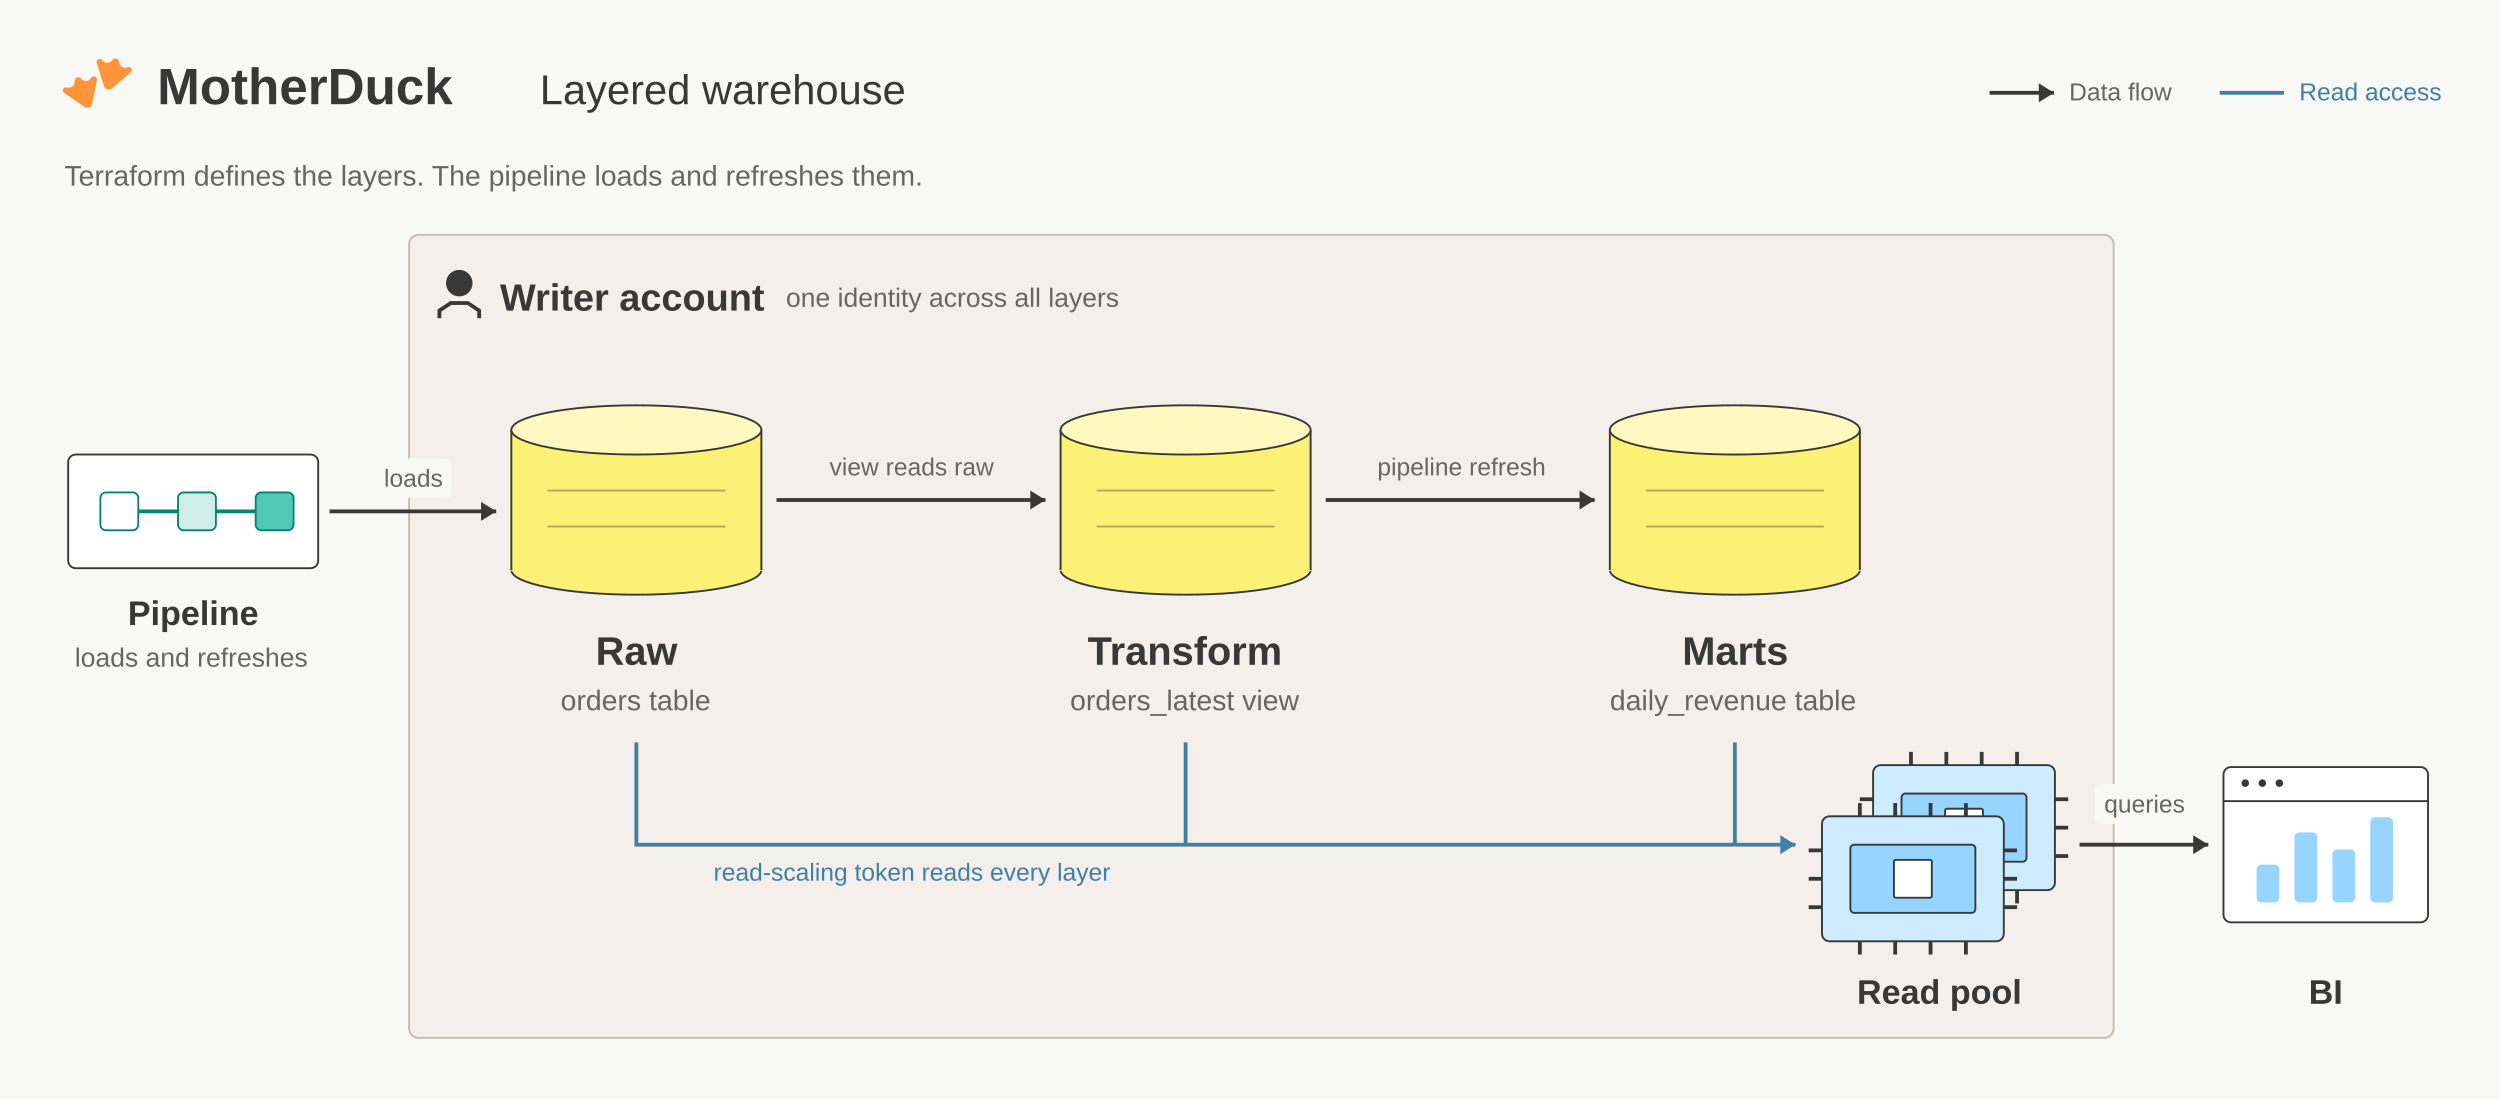
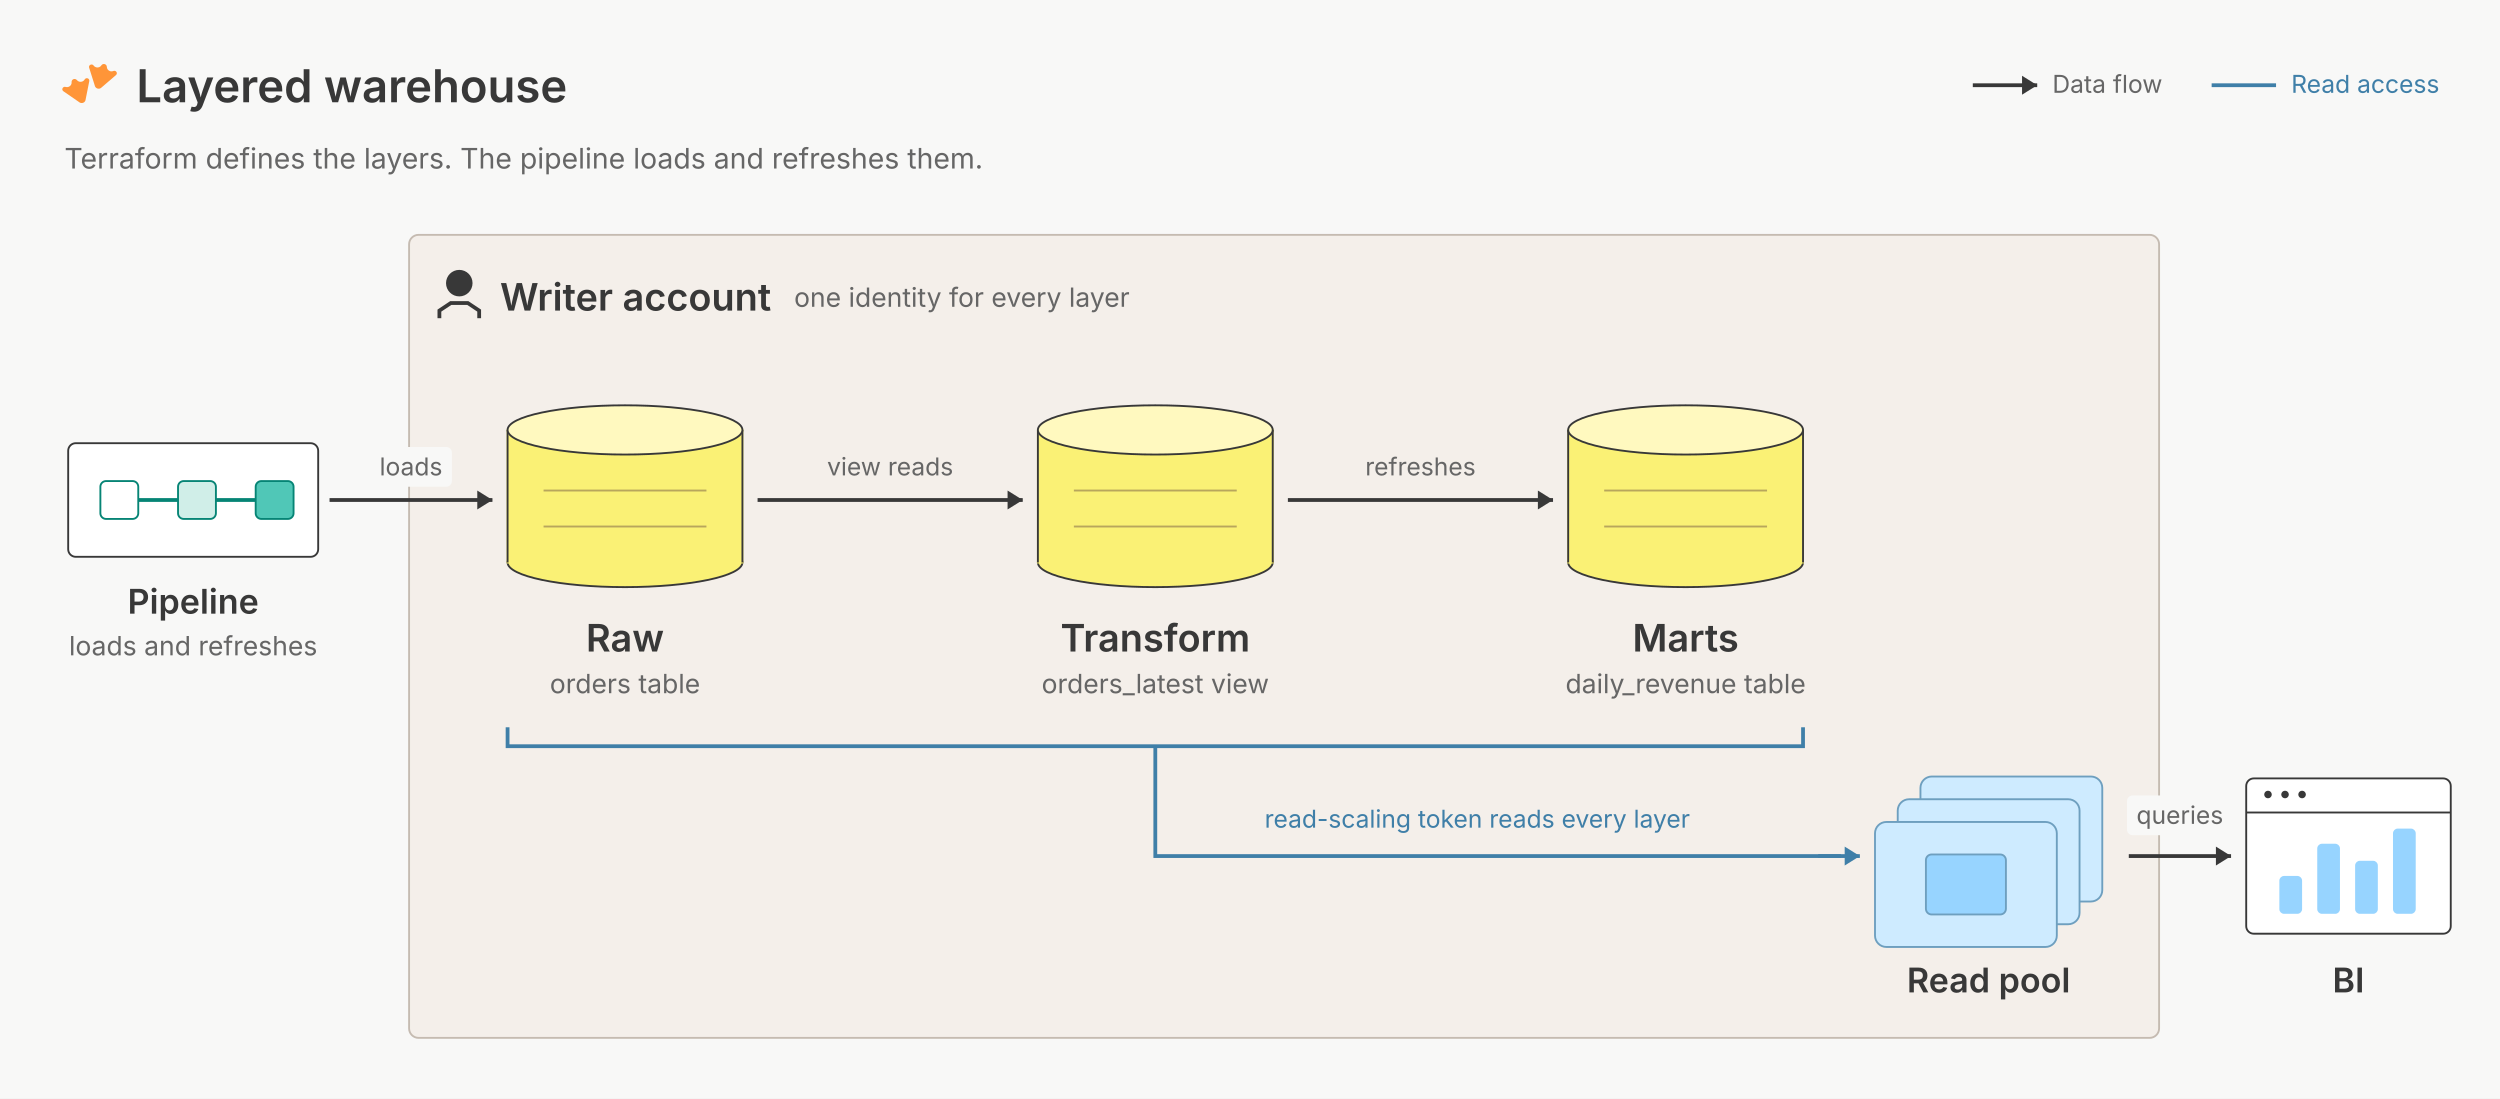
<svg xmlns="http://www.w3.org/2000/svg" width="1320" height="580" viewBox="0 0 1320 580" role="img" aria-labelledby="title desc">
  <rect width="1320" height="580" fill="#F8F8F7" />
-   <g transform="translate(32 26) scale(1.52)">
+   <g transform="translate(32 30) scale(1.2)">
    <path d="M1.221 15.147C1.221 15.147 8.015 19.886 8.429 20.123C8.828 20.359 9.412 20.414 9.924 20.22C10.437 20.025 10.822 19.581 10.936 19.136C11.064 18.691 12.617 10.685 12.617 10.685C12.631 10.574 12.674 10.254 12.503 9.948C12.26 9.531 11.719 9.309 11.235 9.448C10.968 9.525 10.74 9.698 10.594 9.934C10.508 10.087 10.352 10.338 10.067 10.56C9.853 10.727 9.64 10.824 9.54 10.865C8.671 11.213 7.702 10.921 7.147 10.226C6.805 9.796 6.192 9.629 5.651 9.837C5.395 9.937 5.177 10.117 5.031 10.349C4.885 10.582 4.818 10.855 4.839 11.13C4.939 11.992 4.44 12.853 3.557 13.201C3.105 13.373 2.608 13.388 2.146 13.242C2.046 13.214 1.691 13.131 1.335 13.326C0.893 13.548 0.665 14.076 0.779 14.549C0.864 14.868 1.121 15.077 1.221 15.147Z" fill="#FF9538" />
    <path d="M12.545 4.764C12.545 4.764 14.967 12.575 15.138 12.992C15.309 13.423 15.736 13.812 16.263 13.965C16.791 14.118 17.375 13.993 17.745 13.715C18.115 13.437 24.369 8.03 24.369 8.03C24.563 7.861 24.694 7.631 24.739 7.377C24.811 6.905 24.512 6.404 24.056 6.223C23.794 6.127 23.506 6.127 23.244 6.223C23.087 6.293 22.802 6.39 22.446 6.404C22.161 6.418 21.948 6.363 21.834 6.334C20.936 6.084 20.337 5.278 20.337 4.403C20.329 4.129 20.233 3.866 20.064 3.651C19.895 3.436 19.661 3.28 19.397 3.207C18.828 3.054 18.244 3.291 17.945 3.749C17.474 4.5 16.548 4.875 15.637 4.625C15.152 4.486 14.753 4.194 14.497 3.819C14.426 3.735 14.198 3.457 13.799 3.388C13.315 3.305 12.788 3.583 12.588 4.014C12.431 4.347 12.517 4.652 12.545 4.764Z" fill="#FF9538" />
  </g>
-   <text x="83" y="55" fill="#383838" font-family="Arial, sans-serif" font-size="27" font-weight="700">MotherDuck</text>
-   <text x="285" y="55" fill="#383838" font-family="Arial, sans-serif" font-size="22" font-weight="400">Layered warehouse</text>
-   <text x="34" y="98" fill="#666666" font-family="Arial, sans-serif" font-size="15" font-weight="400">Terraform defines the layers. The pipeline loads and refreshes them.</text>
-   <polyline points="1050.5,49 1084.5,49" fill="none" stroke="#383838" stroke-width="2" />
-   <polygon points="1084.5,49 1076.5,44 1076.5,54" fill="#383838" />
-   <text x="1092.5" y="53" fill="#666666" font-family="Arial, sans-serif" font-size="13" font-weight="400">Data flow</text>
-   <polyline points="1172.0,49 1206.0,49" fill="none" stroke="#3F7FA8" stroke-width="2" />
-   <text x="1214.0" y="53" fill="#3F7FA8" font-family="Arial, sans-serif" font-size="13" font-weight="400">Read access</text>
-   <rect x="36" y="240" width="132" height="60" rx="4" fill="#FFFFFF" stroke="#383838" />
-   <polyline points="57,270 148,270" fill="none" stroke="#068475" stroke-width="2" />
-   <rect x="53" y="260" width="20" height="20" rx="3" fill="#FFFFFF" stroke="#068475" />
-   <rect x="94" y="260" width="20" height="20" rx="3" fill="#D0EEE8" stroke="#068475" />
-   <rect x="135" y="260" width="20" height="20" rx="3" fill="#50C7B7" stroke="#068475" />
-   <text x="67.5" y="330" fill="#383838" font-family="Arial, sans-serif" font-size="18" font-weight="700">Pipeline</text>
-   <text x="39.5" y="352" fill="#666666" font-family="Arial, sans-serif" font-size="14" font-weight="400">loads and refreshes</text>
-   <rect x="216" y="124" width="900" height="424" rx="5" fill="#F4EFEA" stroke="#C5BBB1" />
+   <text x="72" y="54" fill="#383838" font-family="Inter, Arial, sans-serif" font-size="24" font-weight="600">Layered warehouse</text>
+   <text x="34" y="89" fill="#666666" font-family="Inter, Arial, sans-serif" font-size="15" font-weight="400">Terraform defines the layers. The pipeline loads and refreshes them.</text>
+   <polyline points="1041.641,45 1075.641,45" fill="none" stroke="#383838" stroke-width="2" />
+   <polygon points="1075.641,45 1067.641,40 1067.641,50" fill="#383838" />
+   <text x="1083.641" y="49" fill="#666666" font-family="Inter, Arial, sans-serif" font-size="13" font-weight="400">Data flow</text>
+   <polyline points="1167.75,45 1201.75,45" fill="none" stroke="#3F7FA8" stroke-width="2" />
+   <text x="1209.75" y="49" fill="#3F7FA8" font-family="Inter, Arial, sans-serif" font-size="13" font-weight="400">Read access</text>
+   <rect x="36" y="234" width="132" height="60" rx="4" fill="#FFFFFF" stroke="#383838" />
+   <polyline points="57,264 148,264" fill="none" stroke="#068475" stroke-width="2" />
+   <rect x="53" y="254" width="20" height="20" rx="3" fill="#FFFFFF" stroke="#068475" />
+   <rect x="94" y="254" width="20" height="20" rx="3" fill="#D0EEE8" stroke="#068475" />
+   <rect x="135" y="254" width="20" height="20" rx="3" fill="#50C7B7" stroke="#068475" />
+   <text x="67.363" y="324" fill="#383838" font-family="Inter, Arial, sans-serif" font-size="18" font-weight="600">Pipeline</text>
+   <text x="36.43" y="346" fill="#666666" font-family="Inter, Arial, sans-serif" font-size="14" font-weight="400">loads and refreshes</text>
+   <rect x="216" y="124" width="924" height="424" rx="5" fill="#F4EFEA" stroke="#C5BBB1" />
  <ellipse cx="242.5" cy="149.5" rx="6.5" ry="6.5" fill="#383838" stroke="#383838" />
  <polyline points="232,168 232,164 238,160 247,160 253,164 253,168" fill="none" stroke="#383838" stroke-width="2" />
-   <text x="264" y="164" fill="#383838" font-family="Arial, sans-serif" font-size="20" font-weight="700">Writer account</text>
-   <text x="414.992" y="162" fill="#666666" font-family="Arial, sans-serif" font-size="14" font-weight="400">one identity across all layers</text>
-   <ellipse cx="336.0" cy="301.0" rx="66.0" ry="13.0" fill="#FAF175" stroke="#383838" />
-   <rect x="270" y="227" width="132" height="74" rx="0" fill="#FAF175" stroke="#FAF175" />
-   <polyline points="270,227 270,301" fill="none" stroke="#383838" stroke-width="1" />
-   <polyline points="402,227 402,301" fill="none" stroke="#383838" stroke-width="1" />
-   <ellipse cx="336.0" cy="227.0" rx="66.0" ry="13.0" fill="#FFF9BF" stroke="#383838" />
-   <polyline points="289,259 383,259" fill="none" stroke="#B8A65C" stroke-width="1" />
-   <polyline points="289,278 383,278" fill="none" stroke="#B8A65C" stroke-width="1" />
-   <text x="314.5" y="351" fill="#383838" font-family="Arial, sans-serif" font-size="21" font-weight="700">Raw</text>
-   <text x="296.0" y="375" fill="#666666" font-family="Arial, sans-serif" font-size="15" font-weight="400">orders table</text>
-   <ellipse cx="626.0" cy="301.0" rx="66.0" ry="13.0" fill="#FAF175" stroke="#383838" />
-   <rect x="560" y="227" width="132" height="74" rx="0" fill="#FAF175" stroke="#FAF175" />
-   <polyline points="560,227 560,301" fill="none" stroke="#383838" stroke-width="1" />
-   <polyline points="692,227 692,301" fill="none" stroke="#383838" stroke-width="1" />
-   <ellipse cx="626.0" cy="227.0" rx="66.0" ry="13.0" fill="#FFF9BF" stroke="#383838" />
-   <polyline points="579,259 673,259" fill="none" stroke="#B8A65C" stroke-width="1" />
-   <polyline points="579,278 673,278" fill="none" stroke="#B8A65C" stroke-width="1" />
-   <text x="574.258" y="351" fill="#383838" font-family="Arial, sans-serif" font-size="21" font-weight="700">Transform</text>
-   <text x="565.0" y="375" fill="#666666" font-family="Arial, sans-serif" font-size="15" font-weight="400">orders_latest view</text>
-   <ellipse cx="916.0" cy="301.0" rx="66.0" ry="13.0" fill="#FAF175" stroke="#383838" />
-   <rect x="850" y="227" width="132" height="74" rx="0" fill="#FAF175" stroke="#FAF175" />
-   <polyline points="850,227 850,301" fill="none" stroke="#383838" stroke-width="1" />
-   <polyline points="982,227 982,301" fill="none" stroke="#383838" stroke-width="1" />
-   <ellipse cx="916.0" cy="227.0" rx="66.0" ry="13.0" fill="#FFF9BF" stroke="#383838" />
-   <polyline points="869,259 963,259" fill="none" stroke="#B8A65C" stroke-width="1" />
-   <polyline points="869,278 963,278" fill="none" stroke="#B8A65C" stroke-width="1" />
-   <text x="888.25" y="351" fill="#383838" font-family="Arial, sans-serif" font-size="21" font-weight="700">Marts</text>
-   <text x="850.0" y="375" fill="#666666" font-family="Arial, sans-serif" font-size="15" font-weight="400">daily_revenue table</text>
-   <polyline points="174,270 262,270" fill="none" stroke="#383838" stroke-width="2" />
-   <polygon points="262,270 254,265 254,275" fill="#383838" />
-   <rect x="197.75" y="242" width="40.5" height="21" rx="3" fill="#F8F8F7" stroke="none" />
-   <text x="202.75" y="257" fill="#666666" font-family="Arial, sans-serif" font-size="13" font-weight="400">loads</text>
-   <polyline points="410,264 552,264" fill="none" stroke="#383838" stroke-width="2" />
-   <polygon points="552,264 544,259 544,269" fill="#383838" />
-   <rect x="433.0" y="236" width="96.0" height="21" rx="3" fill="#F4EFEA" stroke="none" />
-   <text x="438.0" y="251" fill="#666666" font-family="Arial, sans-serif" font-size="13" font-weight="400">view reads raw</text>
-   <polyline points="700,264 842,264" fill="none" stroke="#383838" stroke-width="2" />
-   <polygon points="842,264 834,259 834,269" fill="#383838" />
-   <rect x="722.25" y="236" width="97.5" height="21" rx="3" fill="#F4EFEA" stroke="none" />
-   <text x="727.25" y="251" fill="#666666" font-family="Arial, sans-serif" font-size="13" font-weight="400">pipeline refresh</text>
-   <polyline points="336,392 336,446 916,446" fill="none" stroke="#3F7FA8" stroke-width="2" />
-   <polyline points="626,392 626,446" fill="none" stroke="#3F7FA8" stroke-width="2" />
-   <polyline points="916,392 916,446" fill="none" stroke="#3F7FA8" stroke-width="2" />
-   <polyline points="916,446 948,446" fill="none" stroke="#3F7FA8" stroke-width="2" />
-   <polygon points="948,446 940,441 940,451" fill="#3F7FA8" />
-   <rect x="371.75" y="450" width="216.5" height="21" rx="3" fill="#F4EFEA" stroke="none" />
-   <text x="376.75" y="465" fill="#3F7FA8" font-family="Arial, sans-serif" font-size="13" font-weight="400">read-scaling token reads every layer</text>
-   <rect x="989" y="404" width="96" height="66" rx="4" fill="#CEEBFF" stroke="#383838" />
-   <rect x="1004" y="419" width="66" height="36" rx="2" fill="#97D4FF" stroke="#383838" />
-   <rect x="1027.0" y="427.0" width="20" height="20" rx="1" fill="#FFFFFF" stroke="#383838" />
-   <polyline points="1009.0,397 1009.0,404" fill="none" stroke="#383838" stroke-width="2" />
-   <polyline points="1009.0,470 1009.0,477" fill="none" stroke="#383838" stroke-width="2" />
-   <polyline points="1027.667,397 1027.667,404" fill="none" stroke="#383838" stroke-width="2" />
-   <polyline points="1027.667,470 1027.667,477" fill="none" stroke="#383838" stroke-width="2" />
-   <polyline points="1046.333,397 1046.333,404" fill="none" stroke="#383838" stroke-width="2" />
-   <polyline points="1046.333,470 1046.333,477" fill="none" stroke="#383838" stroke-width="2" />
-   <polyline points="1065.0,397 1065.0,404" fill="none" stroke="#383838" stroke-width="2" />
-   <polyline points="1065.0,470 1065.0,477" fill="none" stroke="#383838" stroke-width="2" />
-   <polyline points="982,422.0 989,422.0" fill="none" stroke="#383838" stroke-width="2" />
-   <polyline points="1085,422.0 1092,422.0" fill="none" stroke="#383838" stroke-width="2" />
-   <polyline points="982,437.0 989,437.0" fill="none" stroke="#383838" stroke-width="2" />
-   <polyline points="1085,437.0 1092,437.0" fill="none" stroke="#383838" stroke-width="2" />
-   <polyline points="982,452.0 989,452.0" fill="none" stroke="#383838" stroke-width="2" />
-   <polyline points="1085,452.0 1092,452.0" fill="none" stroke="#383838" stroke-width="2" />
-   <rect x="962" y="431" width="96" height="66" rx="4" fill="#CEEBFF" stroke="#383838" />
-   <rect x="977" y="446" width="66" height="36" rx="2" fill="#97D4FF" stroke="#383838" />
-   <rect x="1000.0" y="454.0" width="20" height="20" rx="1" fill="#FFFFFF" stroke="#383838" />
-   <polyline points="982.0,424 982.0,431" fill="none" stroke="#383838" stroke-width="2" />
-   <polyline points="982.0,497 982.0,504" fill="none" stroke="#383838" stroke-width="2" />
-   <polyline points="1000.667,424 1000.667,431" fill="none" stroke="#383838" stroke-width="2" />
-   <polyline points="1000.667,497 1000.667,504" fill="none" stroke="#383838" stroke-width="2" />
-   <polyline points="1019.333,424 1019.333,431" fill="none" stroke="#383838" stroke-width="2" />
-   <polyline points="1019.333,497 1019.333,504" fill="none" stroke="#383838" stroke-width="2" />
-   <polyline points="1038.0,424 1038.0,431" fill="none" stroke="#383838" stroke-width="2" />
-   <polyline points="1038.0,497 1038.0,504" fill="none" stroke="#383838" stroke-width="2" />
-   <polyline points="955,449.0 962,449.0" fill="none" stroke="#383838" stroke-width="2" />
-   <polyline points="1058,449.0 1065,449.0" fill="none" stroke="#383838" stroke-width="2" />
-   <polyline points="955,464.0 962,464.0" fill="none" stroke="#383838" stroke-width="2" />
-   <polyline points="1058,464.0 1065,464.0" fill="none" stroke="#383838" stroke-width="2" />
-   <polyline points="955,479.0 962,479.0" fill="none" stroke="#383838" stroke-width="2" />
-   <polyline points="1058,479.0 1065,479.0" fill="none" stroke="#383838" stroke-width="2" />
-   <text x="980.5" y="530" fill="#383838" font-family="Arial, sans-serif" font-size="18" font-weight="700">Read pool</text>
-   <rect x="1174" y="405" width="108" height="82" rx="4" fill="#FFFFFF" stroke="#383838" />
-   <polyline points="1174,423 1282,423" fill="none" stroke="#383838" stroke-width="1" />
-   <ellipse cx="1185.5" cy="413.5" rx="1.5" ry="1.5" fill="#383838" stroke="#383838" />
-   <ellipse cx="1194.5" cy="413.5" rx="1.5" ry="1.5" fill="#383838" stroke="#383838" />
-   <ellipse cx="1203.5" cy="413.5" rx="1.5" ry="1.5" fill="#383838" stroke="#383838" />
-   <rect x="1192" y="457" width="11" height="19" rx="2" fill="#97D4FF" stroke="#97D4FF" />
-   <rect x="1212" y="440" width="11" height="36" rx="2" fill="#97D4FF" stroke="#97D4FF" />
-   <rect x="1232" y="449" width="11" height="27" rx="2" fill="#97D4FF" stroke="#97D4FF" />
-   <rect x="1252" y="432" width="11" height="44" rx="2" fill="#97D4FF" stroke="#97D4FF" />
-   <text x="1219.0" y="530" fill="#383838" font-family="Arial, sans-serif" font-size="18" font-weight="700">BI</text>
-   <polyline points="1098,446 1166,446" fill="none" stroke="#383838" stroke-width="2" />
-   <polygon points="1166,446 1158,441 1158,451" fill="#383838" />
-   <rect x="1106.0" y="414" width="52.0" height="21" rx="3" fill="#F8F8F7" stroke="none" />
-   <text x="1111.0" y="429" fill="#666666" font-family="Arial, sans-serif" font-size="13" font-weight="400">queries</text>
+   <text x="264" y="164" fill="#383838" font-family="Inter, Arial, sans-serif" font-size="20" font-weight="600">Writer account</text>
+   <text x="419.273" y="162" fill="#666666" font-family="Inter, Arial, sans-serif" font-size="14" font-weight="400">one identity for every layer</text>
+   <ellipse cx="330.0" cy="297.0" rx="62.0" ry="13.0" fill="#FAF175" stroke="#383838" />
+   <rect x="268" y="227" width="124" height="70" rx="0" fill="#FAF175" stroke="#FAF175" />
+   <polyline points="268,227 268,297" fill="none" stroke="#383838" stroke-width="1" />
+   <polyline points="392,227 392,297" fill="none" stroke="#383838" stroke-width="1" />
+   <ellipse cx="330.0" cy="227.0" rx="62.0" ry="13.0" fill="#FFF9BF" stroke="#383838" />
+   <polyline points="287,259 373,259" fill="none" stroke="#B8A65C" stroke-width="1" />
+   <polyline points="287,278 373,278" fill="none" stroke="#B8A65C" stroke-width="1" />
+   <text x="309.387" y="344" fill="#383838" font-family="Inter, Arial, sans-serif" font-size="20" font-weight="600">Raw</text>
+   <text x="290.297" y="366" fill="#666666" font-family="Inter, Arial, sans-serif" font-size="14" font-weight="400">orders table</text>
+   <ellipse cx="610.0" cy="297.0" rx="62.0" ry="13.0" fill="#FAF175" stroke="#383838" />
+   <rect x="548" y="227" width="124" height="70" rx="0" fill="#FAF175" stroke="#FAF175" />
+   <polyline points="548,227 548,297" fill="none" stroke="#383838" stroke-width="1" />
+   <polyline points="672,227 672,297" fill="none" stroke="#383838" stroke-width="1" />
+   <ellipse cx="610.0" cy="227.0" rx="62.0" ry="13.0" fill="#FFF9BF" stroke="#383838" />
+   <polyline points="567,259 653,259" fill="none" stroke="#B8A65C" stroke-width="1" />
+   <polyline points="567,278 653,278" fill="none" stroke="#B8A65C" stroke-width="1" />
+   <text x="559.93" y="344" fill="#383838" font-family="Inter, Arial, sans-serif" font-size="20" font-weight="600">Transform</text>
+   <text x="549.957" y="366" fill="#666666" font-family="Inter, Arial, sans-serif" font-size="14" font-weight="400">orders_latest view</text>
+   <ellipse cx="890.0" cy="297.0" rx="62.0" ry="13.0" fill="#FAF175" stroke="#383838" />
+   <rect x="828" y="227" width="124" height="70" rx="0" fill="#FAF175" stroke="#FAF175" />
+   <polyline points="828,227 828,297" fill="none" stroke="#383838" stroke-width="1" />
+   <polyline points="952,227 952,297" fill="none" stroke="#383838" stroke-width="1" />
+   <ellipse cx="890.0" cy="227.0" rx="62.0" ry="13.0" fill="#FFF9BF" stroke="#383838" />
+   <polyline points="847,259 933,259" fill="none" stroke="#B8A65C" stroke-width="1" />
+   <polyline points="847,278 933,278" fill="none" stroke="#B8A65C" stroke-width="1" />
+   <text x="861.945" y="344" fill="#383838" font-family="Inter, Arial, sans-serif" font-size="20" font-weight="600">Marts</text>
+   <text x="826.566" y="366" fill="#666666" font-family="Inter, Arial, sans-serif" font-size="14" font-weight="400">daily_revenue table</text>
+   <polyline points="174,264 260,264" fill="none" stroke="#383838" stroke-width="2" />
+   <polygon points="260,264 252,259 252,269" fill="#383838" />
+   <rect x="195.406" y="236" width="43.188" height="21" rx="3" fill="#F8F8F7" stroke="none" />
+   <text x="200.406" y="251" fill="#666666" font-family="Inter, Arial, sans-serif" font-size="13" font-weight="400">loads</text>
+   <polyline points="400,264 540,264" fill="none" stroke="#383838" stroke-width="2" />
+   <polygon points="540,264 532,259 532,269" fill="#383838" />
+   <rect x="431.707" y="236" width="76.586" height="21" rx="3" fill="#F4EFEA" stroke="none" />
+   <text x="436.707" y="251" fill="#666666" font-family="Inter, Arial, sans-serif" font-size="13" font-weight="400">view reads</text>
+   <polyline points="680,264 820,264" fill="none" stroke="#383838" stroke-width="2" />
+   <polygon points="820,264 812,259 812,269" fill="#383838" />
+   <rect x="715.852" y="236" width="68.297" height="21" rx="3" fill="#F4EFEA" stroke="none" />
+   <text x="720.852" y="251" fill="#666666" font-family="Inter, Arial, sans-serif" font-size="13" font-weight="400">refreshes</text>
+   <polyline points="268,384 268,394 952,394 952,384" fill="none" stroke="#3F7FA8" stroke-width="2" />
+   <polyline points="610,394 610,452 972,452" fill="none" stroke="#3F7FA8" stroke-width="2" />
+   <polyline points="960,452 982,452" fill="none" stroke="#3F7FA8" stroke-width="2" />
+   <polygon points="982,452 974,447 974,457" fill="#3F7FA8" />
+   <rect x="662.723" y="422" width="234.555" height="21" rx="3" fill="#F4EFEA" stroke="none" />
+   <text x="667.723" y="437" fill="#3F7FA8" font-family="Inter, Arial, sans-serif" font-size="13" font-weight="400">read-scaling token reads every layer</text>
+   <rect x="1014" y="410" width="96" height="66" rx="6" fill="#CEEBFF" stroke="#6E9FBF" />
+   <rect x="1002" y="422" width="96" height="66" rx="6" fill="#CEEBFF" stroke="#6E9FBF" />
+   <rect x="990" y="434" width="96" height="66" rx="6" fill="#CEEBFF" stroke="#6E9FBF" />
+   <rect x="1016.88" y="451.16" width="42.24" height="31.68" rx="3" fill="#97D4FF" stroke="#6E9FBF" />
+   <text x="1006.844" y="524" fill="#383838" font-family="Inter, Arial, sans-serif" font-size="18" font-weight="600">Read pool</text>
+   <rect x="1186" y="411" width="108" height="82" rx="4" fill="#FFFFFF" stroke="#383838" />
+   <polyline points="1186,429 1294,429" fill="none" stroke="#383838" stroke-width="1" />
+   <ellipse cx="1197.5" cy="419.5" rx="1.5" ry="1.5" fill="#383838" stroke="#383838" />
+   <ellipse cx="1206.5" cy="419.5" rx="1.5" ry="1.5" fill="#383838" stroke="#383838" />
+   <ellipse cx="1215.5" cy="419.5" rx="1.5" ry="1.5" fill="#383838" stroke="#383838" />
+   <rect x="1204" y="463" width="11" height="19" rx="2" fill="#97D4FF" stroke="#97D4FF" />
+   <rect x="1224" y="446" width="11" height="36" rx="2" fill="#97D4FF" stroke="#97D4FF" />
+   <rect x="1244" y="455" width="11" height="27" rx="2" fill="#97D4FF" stroke="#97D4FF" />
+   <rect x="1264" y="438" width="11" height="44" rx="2" fill="#97D4FF" stroke="#97D4FF" />
+   <text x="1231.574" y="524" fill="#383838" font-family="Inter, Arial, sans-serif" font-size="18" font-weight="600">BI</text>
+   <polyline points="1124,452 1178,452" fill="none" stroke="#383838" stroke-width="2" />
+   <polygon points="1178,452 1170,447 1170,457" fill="#383838" />
+   <rect x="1123.047" y="420" width="55.906" height="21" rx="3" fill="#F8F8F7" stroke="none" />
+   <text x="1128.047" y="435" fill="#666666" font-family="Inter, Arial, sans-serif" font-size="13" font-weight="400">queries</text>
</svg>
